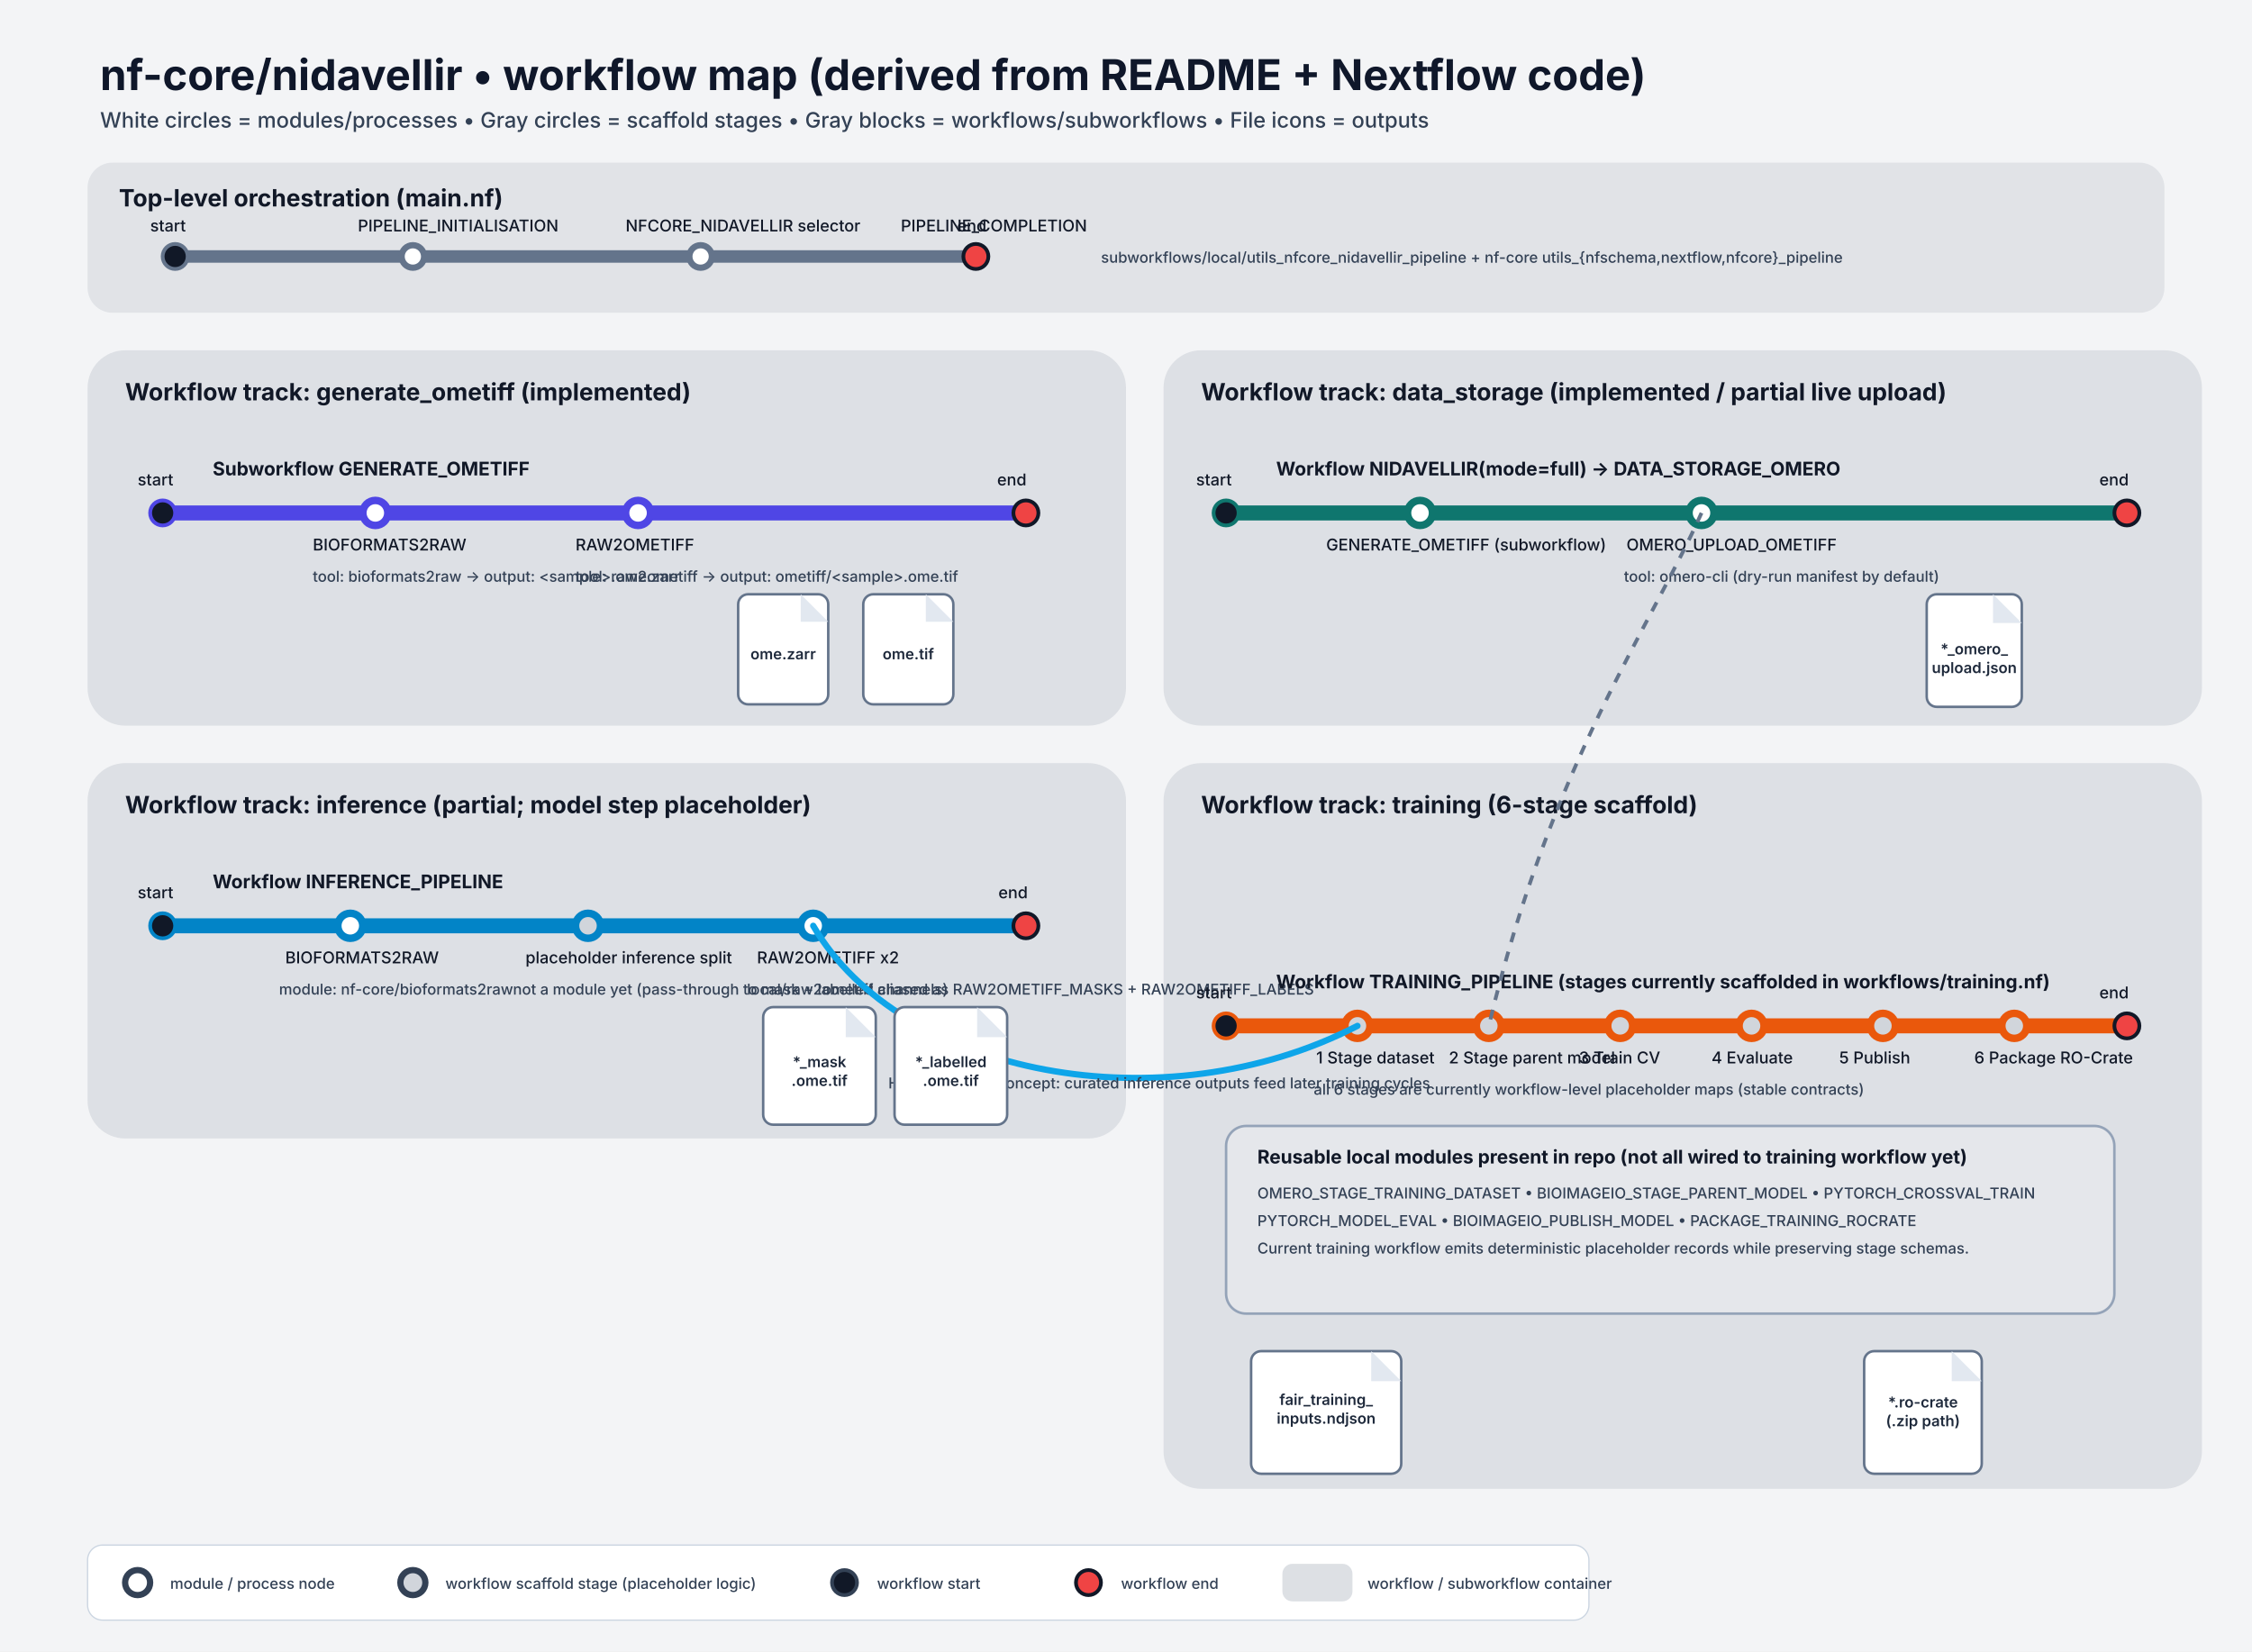
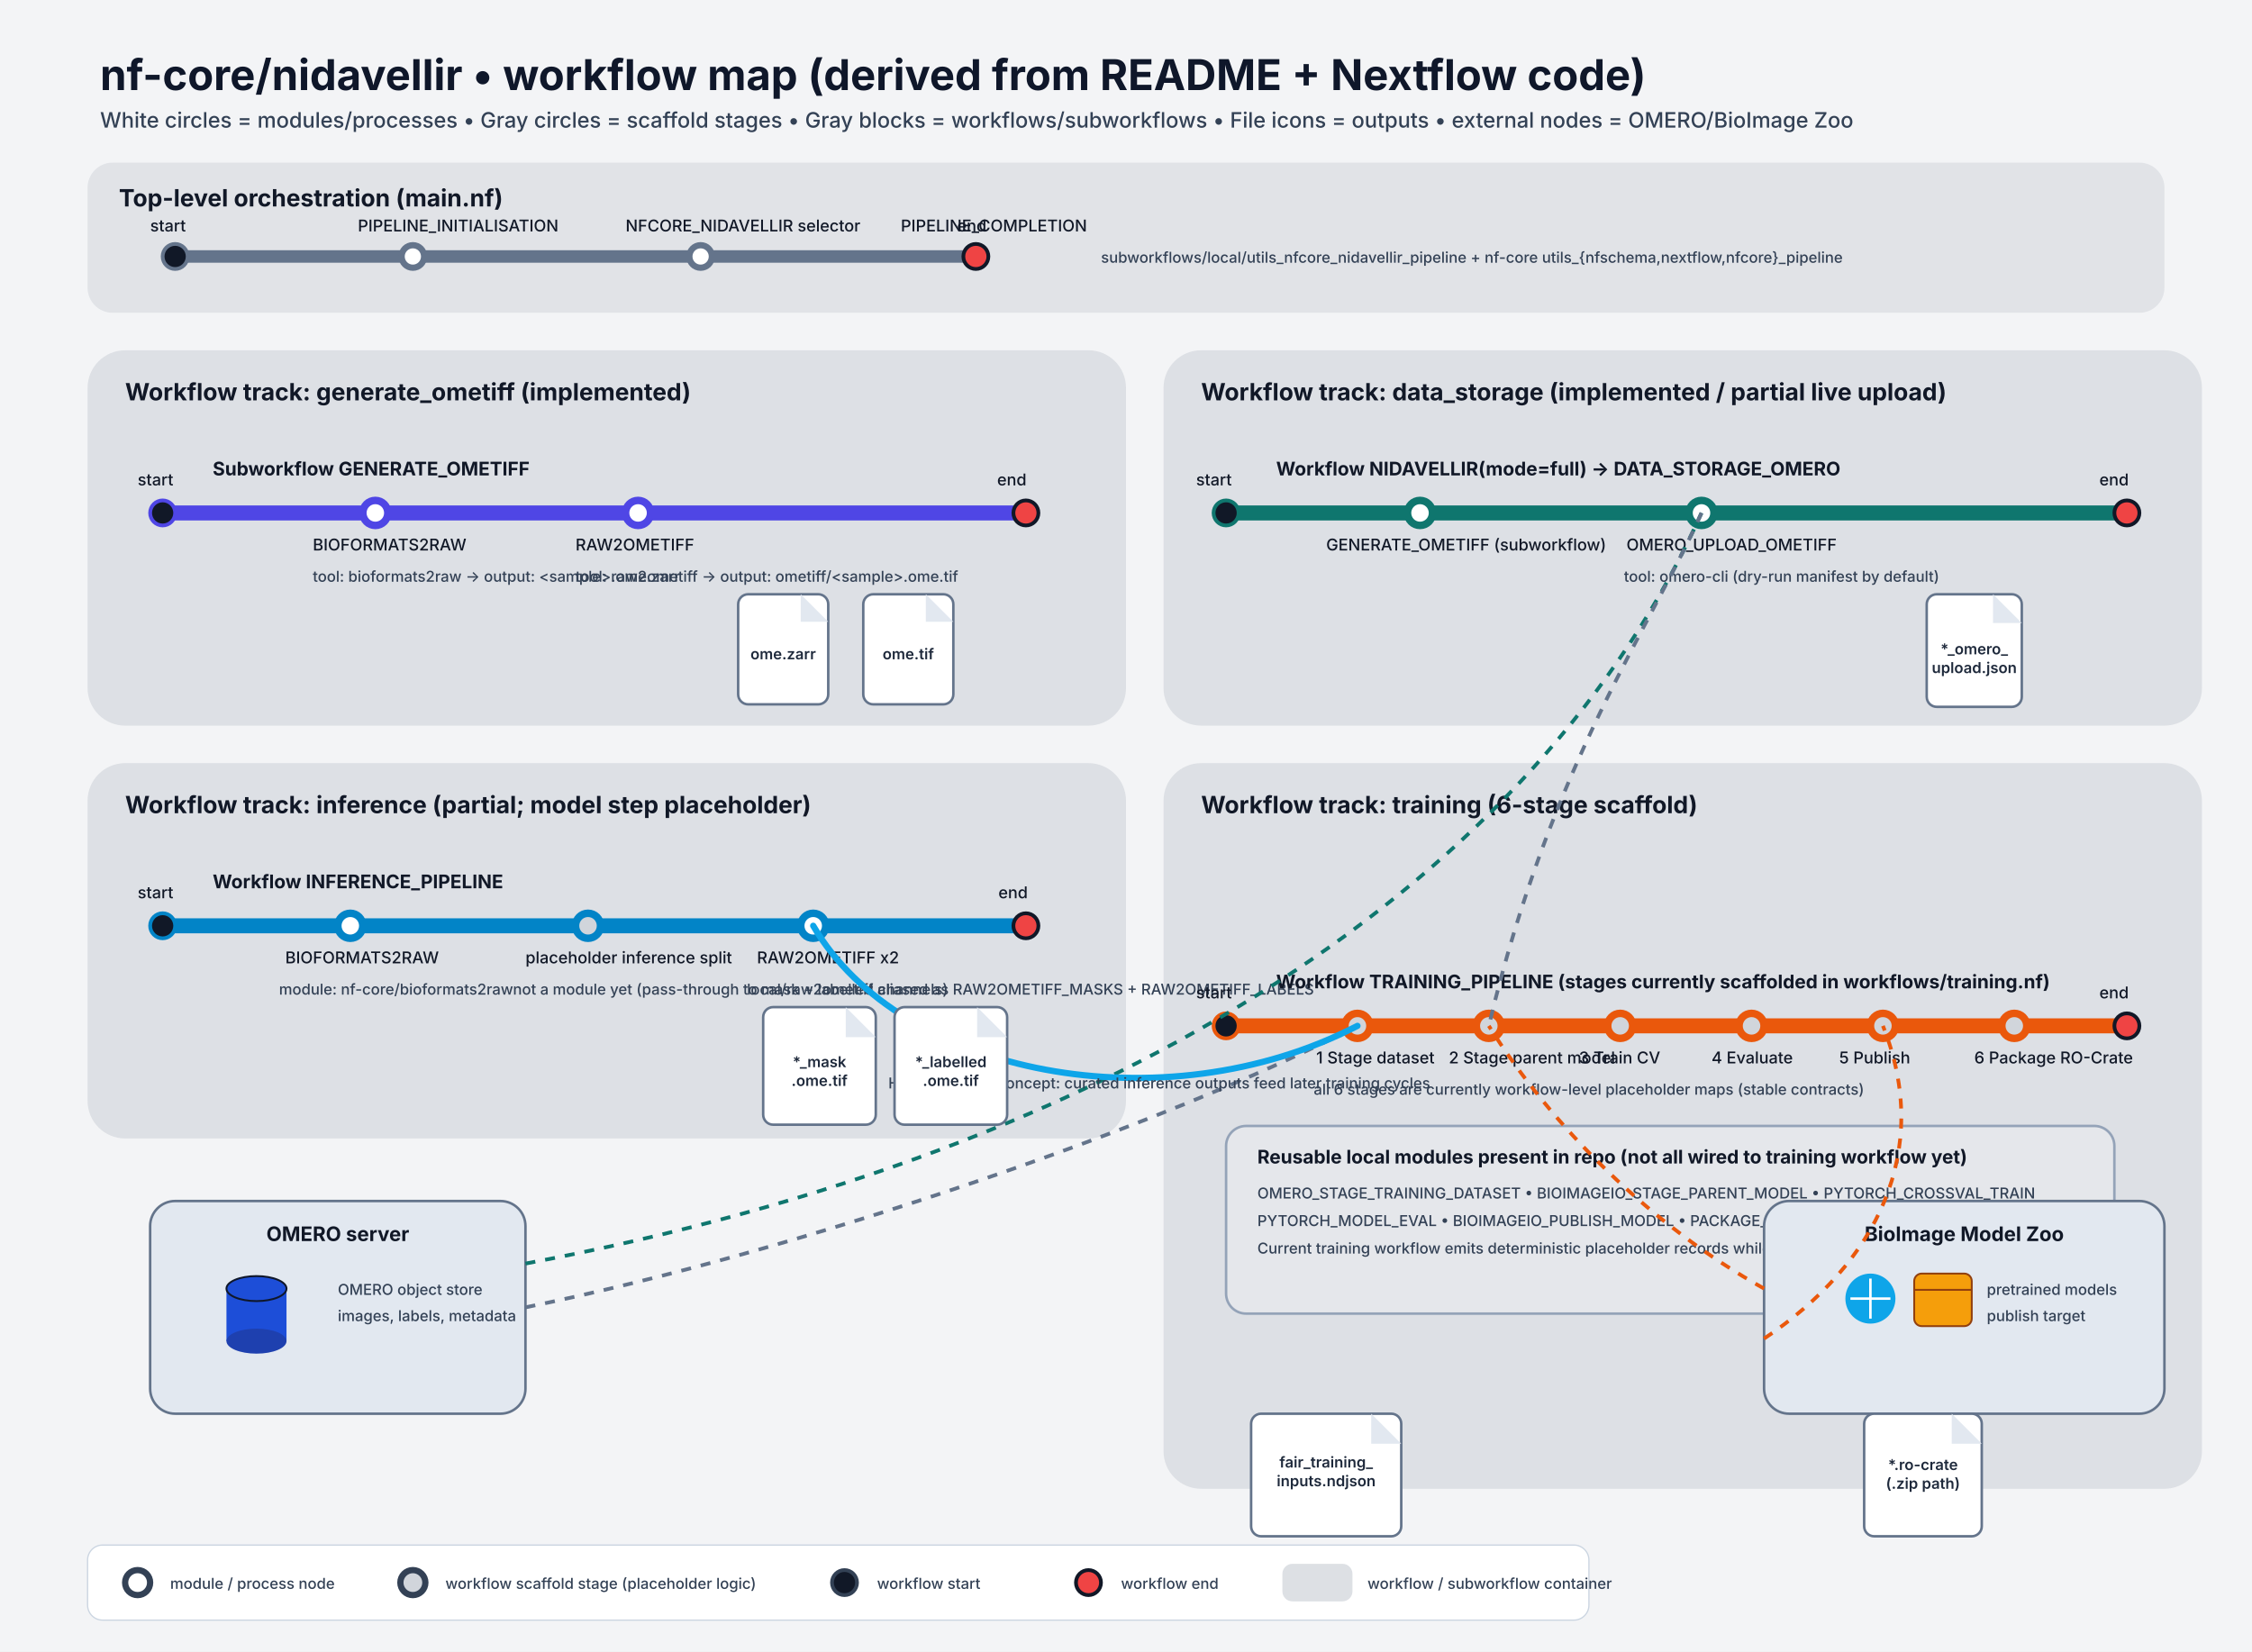
<svg xmlns="http://www.w3.org/2000/svg" width="1800" height="1320" viewBox="0 0 1800 1320" fill="none" role="img" aria-labelledby="title desc">
  <defs>
    <style>
      .title { font: 700 34px 'Inter', 'Segoe UI', Arial, sans-serif; fill: #0f172a; }
      .subtitle { font: 500 17px 'Inter', 'Segoe UI', Arial, sans-serif; fill: #334155; }
      .workflow { font: 700 19px 'Inter', 'Segoe UI', Arial, sans-serif; fill: #111827; }
      .line-label { font: 700 15px 'Inter', 'Segoe UI', Arial, sans-serif; fill: #111827; }
      .station { font: 500 13px 'Inter', 'Segoe UI', Arial, sans-serif; fill: #111827; }
      .tiny { font: 500 12px 'Inter', 'Segoe UI', Arial, sans-serif; fill: #334155; }
      .file-label { font: 600 12px 'Inter', 'Segoe UI', Arial, sans-serif; fill: #1e293b; }
    </style>
  </defs>
  <rect x="0" y="0" width="1800" height="1320" fill="#f3f4f6" />
  <text x="80" y="72" class="title">nf-core/nidavellir • workflow map (derived from README + Nextflow code)</text>
-   <text x="80" y="102" class="subtitle">White circles = modules/processes • Gray circles = scaffold stages • Gray blocks = workflows/subworkflows • File icons = outputs</text>
+   <text x="80" y="102" class="subtitle">White circles = modules/processes • Gray circles = scaffold stages • Gray blocks = workflows/subworkflows • File icons = outputs • external nodes = OMERO/BioImage Zoo</text>
  <rect x="70" y="130" width="1660" height="120" rx="20" fill="#d1d5db" opacity="0.55" />
  <text x="95" y="165" class="workflow">Top-level orchestration (main.nf)</text>
  <path d="M140 205 H780" stroke="#64748b" stroke-width="10" stroke-linecap="round" />
  <circle cx="140" cy="205" r="10" fill="#111827" stroke="#64748b" stroke-width="3" />
  <circle cx="330" cy="205" r="9" fill="white" stroke="#64748b" stroke-width="5" />
  <circle cx="560" cy="205" r="9" fill="white" stroke="#64748b" stroke-width="5" />
  <circle cx="780" cy="205" r="10" fill="#ef4444" stroke="#111827" stroke-width="3" />
  <text x="120" y="185" class="station">start</text>
  <text x="286" y="185" class="station">PIPELINE_INITIALISATION</text>
  <text x="500" y="185" class="station">NFCORE_NIDAVELLIR selector</text>
  <text x="720" y="185" class="station">PIPELINE_COMPLETION</text>
  <text x="765" y="185" class="station">end</text>
  <text x="880" y="210" class="tiny">subworkflows/local/utils_nfcore_nidavellir_pipeline + nf-core utils_{nfschema,nextflow,nfcore}_pipeline</text>
  <rect x="70" y="280" width="830" height="300" rx="30" fill="#d1d5db" opacity="0.65" />
  <text x="100" y="320" class="workflow">Workflow track: generate_ometiff (implemented)</text>
  <rect x="930" y="280" width="830" height="300" rx="30" fill="#d1d5db" opacity="0.65" />
  <text x="960" y="320" class="workflow">Workflow track: data_storage (implemented / partial live upload)</text>
  <rect x="70" y="610" width="830" height="300" rx="30" fill="#d1d5db" opacity="0.65" />
  <text x="100" y="650" class="workflow">Workflow track: inference (partial; model step placeholder)</text>
  <rect x="930" y="610" width="830" height="580" rx="30" fill="#d1d5db" opacity="0.65" />
  <text x="960" y="650" class="workflow">Workflow track: training (6-stage scaffold)</text>
  <path d="M130 410 H820" stroke="#4f46e5" stroke-width="12" stroke-linecap="round" />
  <text x="170" y="380" class="line-label">Subworkflow GENERATE_OMETIFF</text>
  <circle cx="130" cy="410" r="10" fill="#111827" stroke="#4f46e5" stroke-width="3" />
  <circle cx="300" cy="410" r="10" fill="white" stroke="#4f46e5" stroke-width="6" />
  <circle cx="510" cy="410" r="10" fill="white" stroke="#4f46e5" stroke-width="6" />
  <circle cx="820" cy="410" r="10" fill="#ef4444" stroke="#111827" stroke-width="3" />
  <text x="110" y="388" class="station">start</text>
  <text x="250" y="440" class="station">BIOFORMATS2RAW</text>
  <text x="460" y="440" class="station">RAW2OMETIFF</text>
  <text x="797" y="388" class="station">end</text>
  <text x="250" y="465" class="tiny">tool: bioformats2raw → output: &lt;sample&gt;.ome.zarr</text>
  <text x="460" y="465" class="tiny">tool: raw2ometiff → output: ometiff/&lt;sample&gt;.ome.tif</text>
  <path d="M980 410 H1700" stroke="#0f766e" stroke-width="12" stroke-linecap="round" />
  <text x="1020" y="380" class="line-label">Workflow NIDAVELLIR(mode=full) → DATA_STORAGE_OMERO</text>
  <circle cx="980" cy="410" r="10" fill="#111827" stroke="#0f766e" stroke-width="3" />
  <circle cx="1135" cy="410" r="10" fill="white" stroke="#0f766e" stroke-width="6" />
  <circle cx="1360" cy="410" r="10" fill="white" stroke="#0f766e" stroke-width="6" />
  <circle cx="1700" cy="410" r="10" fill="#ef4444" stroke="#111827" stroke-width="3" />
  <text x="956" y="388" class="station">start</text>
  <text x="1060" y="440" class="station">GENERATE_OMETIFF (subworkflow)</text>
  <text x="1300" y="440" class="station">OMERO_UPLOAD_OMETIFF</text>
  <text x="1678" y="388" class="station">end</text>
  <text x="1298" y="465" class="tiny">tool: omero-cli (dry-run manifest by default)</text>
  <path d="M130 740 H820" stroke="#0284c7" stroke-width="12" stroke-linecap="round" />
  <text x="170" y="710" class="line-label">Workflow INFERENCE_PIPELINE</text>
  <circle cx="130" cy="740" r="10" fill="#111827" stroke="#0284c7" stroke-width="3" />
  <circle cx="280" cy="740" r="10" fill="white" stroke="#0284c7" stroke-width="6" />
  <circle cx="470" cy="740" r="10" fill="#d1d5db" stroke="#0284c7" stroke-width="6" />
  <circle cx="650" cy="740" r="10" fill="white" stroke="#0284c7" stroke-width="6" />
  <circle cx="820" cy="740" r="10" fill="#ef4444" stroke="#111827" stroke-width="3" />
  <text x="110" y="718" class="station">start</text>
  <text x="228" y="770" class="station">BIOFORMATS2RAW</text>
  <text x="420" y="770" class="station">placeholder inference split</text>
  <text x="605" y="770" class="station">RAW2OMETIFF x2</text>
  <text x="798" y="718" class="station">end</text>
  <text x="223" y="795" class="tiny">module: nf-core/bioformats2raw</text>
  <text x="410" y="795" class="tiny">not a module yet (pass-through to mask + labelled channels)</text>
  <text x="597" y="795" class="tiny">local/raw2ometiff aliased as RAW2OMETIFF_MASKS + RAW2OMETIFF_LABELS</text>
  <path d="M980 820 H1700" stroke="#ea580c" stroke-width="12" stroke-linecap="round" />
  <text x="1020" y="790" class="line-label">Workflow TRAINING_PIPELINE (stages currently scaffolded in workflows/training.nf)</text>
  <circle cx="980" cy="820" r="10" fill="#111827" stroke="#ea580c" stroke-width="3" />
  <circle cx="1085" cy="820" r="10" fill="#d1d5db" stroke="#ea580c" stroke-width="6" />
  <circle cx="1190" cy="820" r="10" fill="#d1d5db" stroke="#ea580c" stroke-width="6" />
  <circle cx="1295" cy="820" r="10" fill="#d1d5db" stroke="#ea580c" stroke-width="6" />
  <circle cx="1400" cy="820" r="10" fill="#d1d5db" stroke="#ea580c" stroke-width="6" />
  <circle cx="1505" cy="820" r="10" fill="#d1d5db" stroke="#ea580c" stroke-width="6" />
  <circle cx="1610" cy="820" r="10" fill="#d1d5db" stroke="#ea580c" stroke-width="6" />
  <circle cx="1700" cy="820" r="10" fill="#ef4444" stroke="#111827" stroke-width="3" />
  <text x="956" y="798" class="station">start</text>
  <text x="1052" y="850" class="station">1 Stage dataset</text>
  <text x="1158" y="850" class="station">2 Stage parent model</text>
  <text x="1262" y="850" class="station">3 Train CV</text>
  <text x="1368" y="850" class="station">4 Evaluate</text>
  <text x="1470" y="850" class="station">5 Publish</text>
  <text x="1578" y="850" class="station">6 Package RO-Crate</text>
  <text x="1678" y="798" class="station">end</text>
  <text x="1050" y="875" class="tiny">all 6 stages are currently workflow-level placeholder maps (stable contracts)</text>
  <rect x="980" y="900" width="710" height="150" rx="16" fill="#e5e7eb" stroke="#94a3b8" stroke-width="2" />
  <text x="1005" y="930" class="line-label">Reusable local modules present in repo (not all wired to training workflow yet)</text>
  <text x="1005" y="958" class="tiny">OMERO_STAGE_TRAINING_DATASET • BIOIMAGEIO_STAGE_PARENT_MODEL • PYTORCH_CROSSVAL_TRAIN</text>
  <text x="1005" y="980" class="tiny">PYTORCH_MODEL_EVAL • BIOIMAGEIO_PUBLISH_MODEL • PACKAGE_TRAINING_ROCRATE</text>
  <text x="1005" y="1002" class="tiny">Current training workflow emits deterministic placeholder records while preserving stage schemas.</text>
+   <rect x="120" y="960" width="300" height="170" rx="20" fill="#e2e8f0" stroke="#64748b" stroke-width="2" />
+   <text x="270" y="992" text-anchor="middle" class="workflow" style="font-size:16px;">OMERO server</text>
+   <ellipse cx="205" cy="1030" rx="24" ry="10" fill="#1d4ed8" />
+   <rect x="181" y="1030" width="48" height="42" fill="#1d4ed8" />
+   <ellipse cx="205" cy="1072" rx="24" ry="10" fill="#1e40af" />
+   <ellipse cx="205" cy="1030" rx="24" ry="10" fill="none" stroke="#0f172a" stroke-width="1.5" />
+   <text x="270" y="1035" class="tiny">OMERO object store</text>
+   <text x="270" y="1056" class="tiny">images, labels, metadata</text>
+   <rect x="1410" y="960" width="320" height="170" rx="20" fill="#e2e8f0" stroke="#64748b" stroke-width="2" />
+   <text x="1570" y="992" text-anchor="middle" class="workflow" style="font-size:16px;">BioImage Model Zoo</text>
+   <circle cx="1495" cy="1038" r="20" fill="#0ea5e9" />
+   <path d="M1479 1038 H1511 M1495 1022 V1054" stroke="white" stroke-width="2" />
+   <rect x="1530" y="1018" width="46" height="42" rx="6" fill="#f59e0b" stroke="#92400e" stroke-width="1.5" />
+   <path d="M1530 1031 H1576" stroke="#92400e" stroke-width="1.5" />
+   <text x="1588" y="1035" class="tiny">pretrained models</text>
+   <text x="1588" y="1056" class="tiny">publish target</text>
+   <path d="M420 1045 C640 1000, 930 900, 1085 820" stroke="#64748b" stroke-width="3" fill="none" stroke-dasharray="8 8" />
+   <path d="M420 1010 C900 920, 1230 700, 1360 410" stroke="#0f766e" stroke-width="3" fill="none" stroke-dasharray="8 8" />
+   <path d="M1410 1030 C1320 980, 1240 900, 1190 820" stroke="#ea580c" stroke-width="3" fill="none" stroke-dasharray="8 8" />
+   <path d="M1410 1070 C1500 1010, 1545 920, 1505 820" stroke="#ea580c" stroke-width="3" fill="none" stroke-dasharray="8 8" />
  <path d="M1360 410 C1320 500, 1240 610, 1190 820" stroke="#64748b" stroke-width="3" fill="none" stroke-dasharray="8 8" />
  <path d="M650 740 C720 860, 930 900, 1085 820" stroke="#0ea5e9" stroke-width="5" fill="none" stroke-linecap="round" />
  <text x="710" y="870" class="tiny">HITL feedback concept: curated inference outputs feed later training cycles</text>
  <g transform="translate(590 475)">
    <rect x="0" y="0" width="72" height="88" rx="8" fill="#ffffff" stroke="#64748b" stroke-width="2" />
    <path d="M50 0 L72 22 L50 22 Z" fill="#e2e8f0" />
    <text x="36" y="52" text-anchor="middle" class="file-label">ome.zarr</text>
  </g>
  <g transform="translate(690 475)">
    <rect x="0" y="0" width="72" height="88" rx="8" fill="#ffffff" stroke="#64748b" stroke-width="2" />
    <path d="M50 0 L72 22 L50 22 Z" fill="#e2e8f0" />
    <text x="36" y="52" text-anchor="middle" class="file-label">ome.tif</text>
  </g>
  <g transform="translate(1540 475)">
    <rect x="0" y="0" width="76" height="90" rx="8" fill="#ffffff" stroke="#64748b" stroke-width="2" />
    <path d="M53 0 L76 23 L53 23 Z" fill="#e2e8f0" />
    <text x="38" y="48" text-anchor="middle" class="file-label">*_omero_</text>
    <text x="38" y="63" text-anchor="middle" class="file-label">upload.json</text>
  </g>
  <g transform="translate(610 805)">
    <rect x="0" y="0" width="90" height="94" rx="8" fill="#ffffff" stroke="#64748b" stroke-width="2" />
    <path d="M66 0 L90 24 L66 24 Z" fill="#e2e8f0" />
    <text x="45" y="48" text-anchor="middle" class="file-label">*_mask</text>
    <text x="45" y="63" text-anchor="middle" class="file-label">.ome.tif</text>
  </g>
  <g transform="translate(715 805)">
    <rect x="0" y="0" width="90" height="94" rx="8" fill="#ffffff" stroke="#64748b" stroke-width="2" />
    <path d="M66 0 L90 24 L66 24 Z" fill="#e2e8f0" />
    <text x="45" y="48" text-anchor="middle" class="file-label">*_labelled</text>
    <text x="45" y="63" text-anchor="middle" class="file-label">.ome.tif</text>
  </g>
-   <g transform="translate(1490 1080)">
+   <g transform="translate(1490 1130)">
    <rect x="0" y="0" width="94" height="98" rx="8" fill="#ffffff" stroke="#64748b" stroke-width="2" />
    <path d="M70 0 L94 24 L70 24 Z" fill="#e2e8f0" />
    <text x="47" y="45" text-anchor="middle" class="file-label">*.ro-crate</text>
    <text x="47" y="60" text-anchor="middle" class="file-label">(.zip path)</text>
  </g>
-   <g transform="translate(1000 1080)">
+   <g transform="translate(1000 1130)">
    <rect x="0" y="0" width="120" height="98" rx="8" fill="#ffffff" stroke="#64748b" stroke-width="2" />
    <path d="M96 0 L120 24 L96 24 Z" fill="#e2e8f0" />
    <text x="60" y="43" text-anchor="middle" class="file-label">fair_training_</text>
    <text x="60" y="58" text-anchor="middle" class="file-label">inputs.ndjson</text>
  </g>
  <rect x="70" y="1235" width="1200" height="60" rx="12" fill="#ffffff" stroke="#cbd5e1" />
  <circle cx="110" cy="1265" r="10" fill="white" stroke="#334155" stroke-width="5" />
  <text x="136" y="1270" class="tiny">module / process node</text>
  <circle cx="330" cy="1265" r="10" fill="#d1d5db" stroke="#334155" stroke-width="5" />
  <text x="356" y="1270" class="tiny">workflow scaffold stage (placeholder logic)</text>
  <circle cx="675" cy="1265" r="10" fill="#111827" stroke="#334155" stroke-width="3" />
  <text x="701" y="1270" class="tiny">workflow start</text>
  <circle cx="870" cy="1265" r="10" fill="#ef4444" stroke="#111827" stroke-width="3" />
  <text x="896" y="1270" class="tiny">workflow end</text>
  <rect x="1025" y="1250" width="56" height="30" rx="8" fill="#d1d5db" opacity="0.75" />
  <text x="1093" y="1270" class="tiny">workflow / subworkflow container</text>
</svg>
